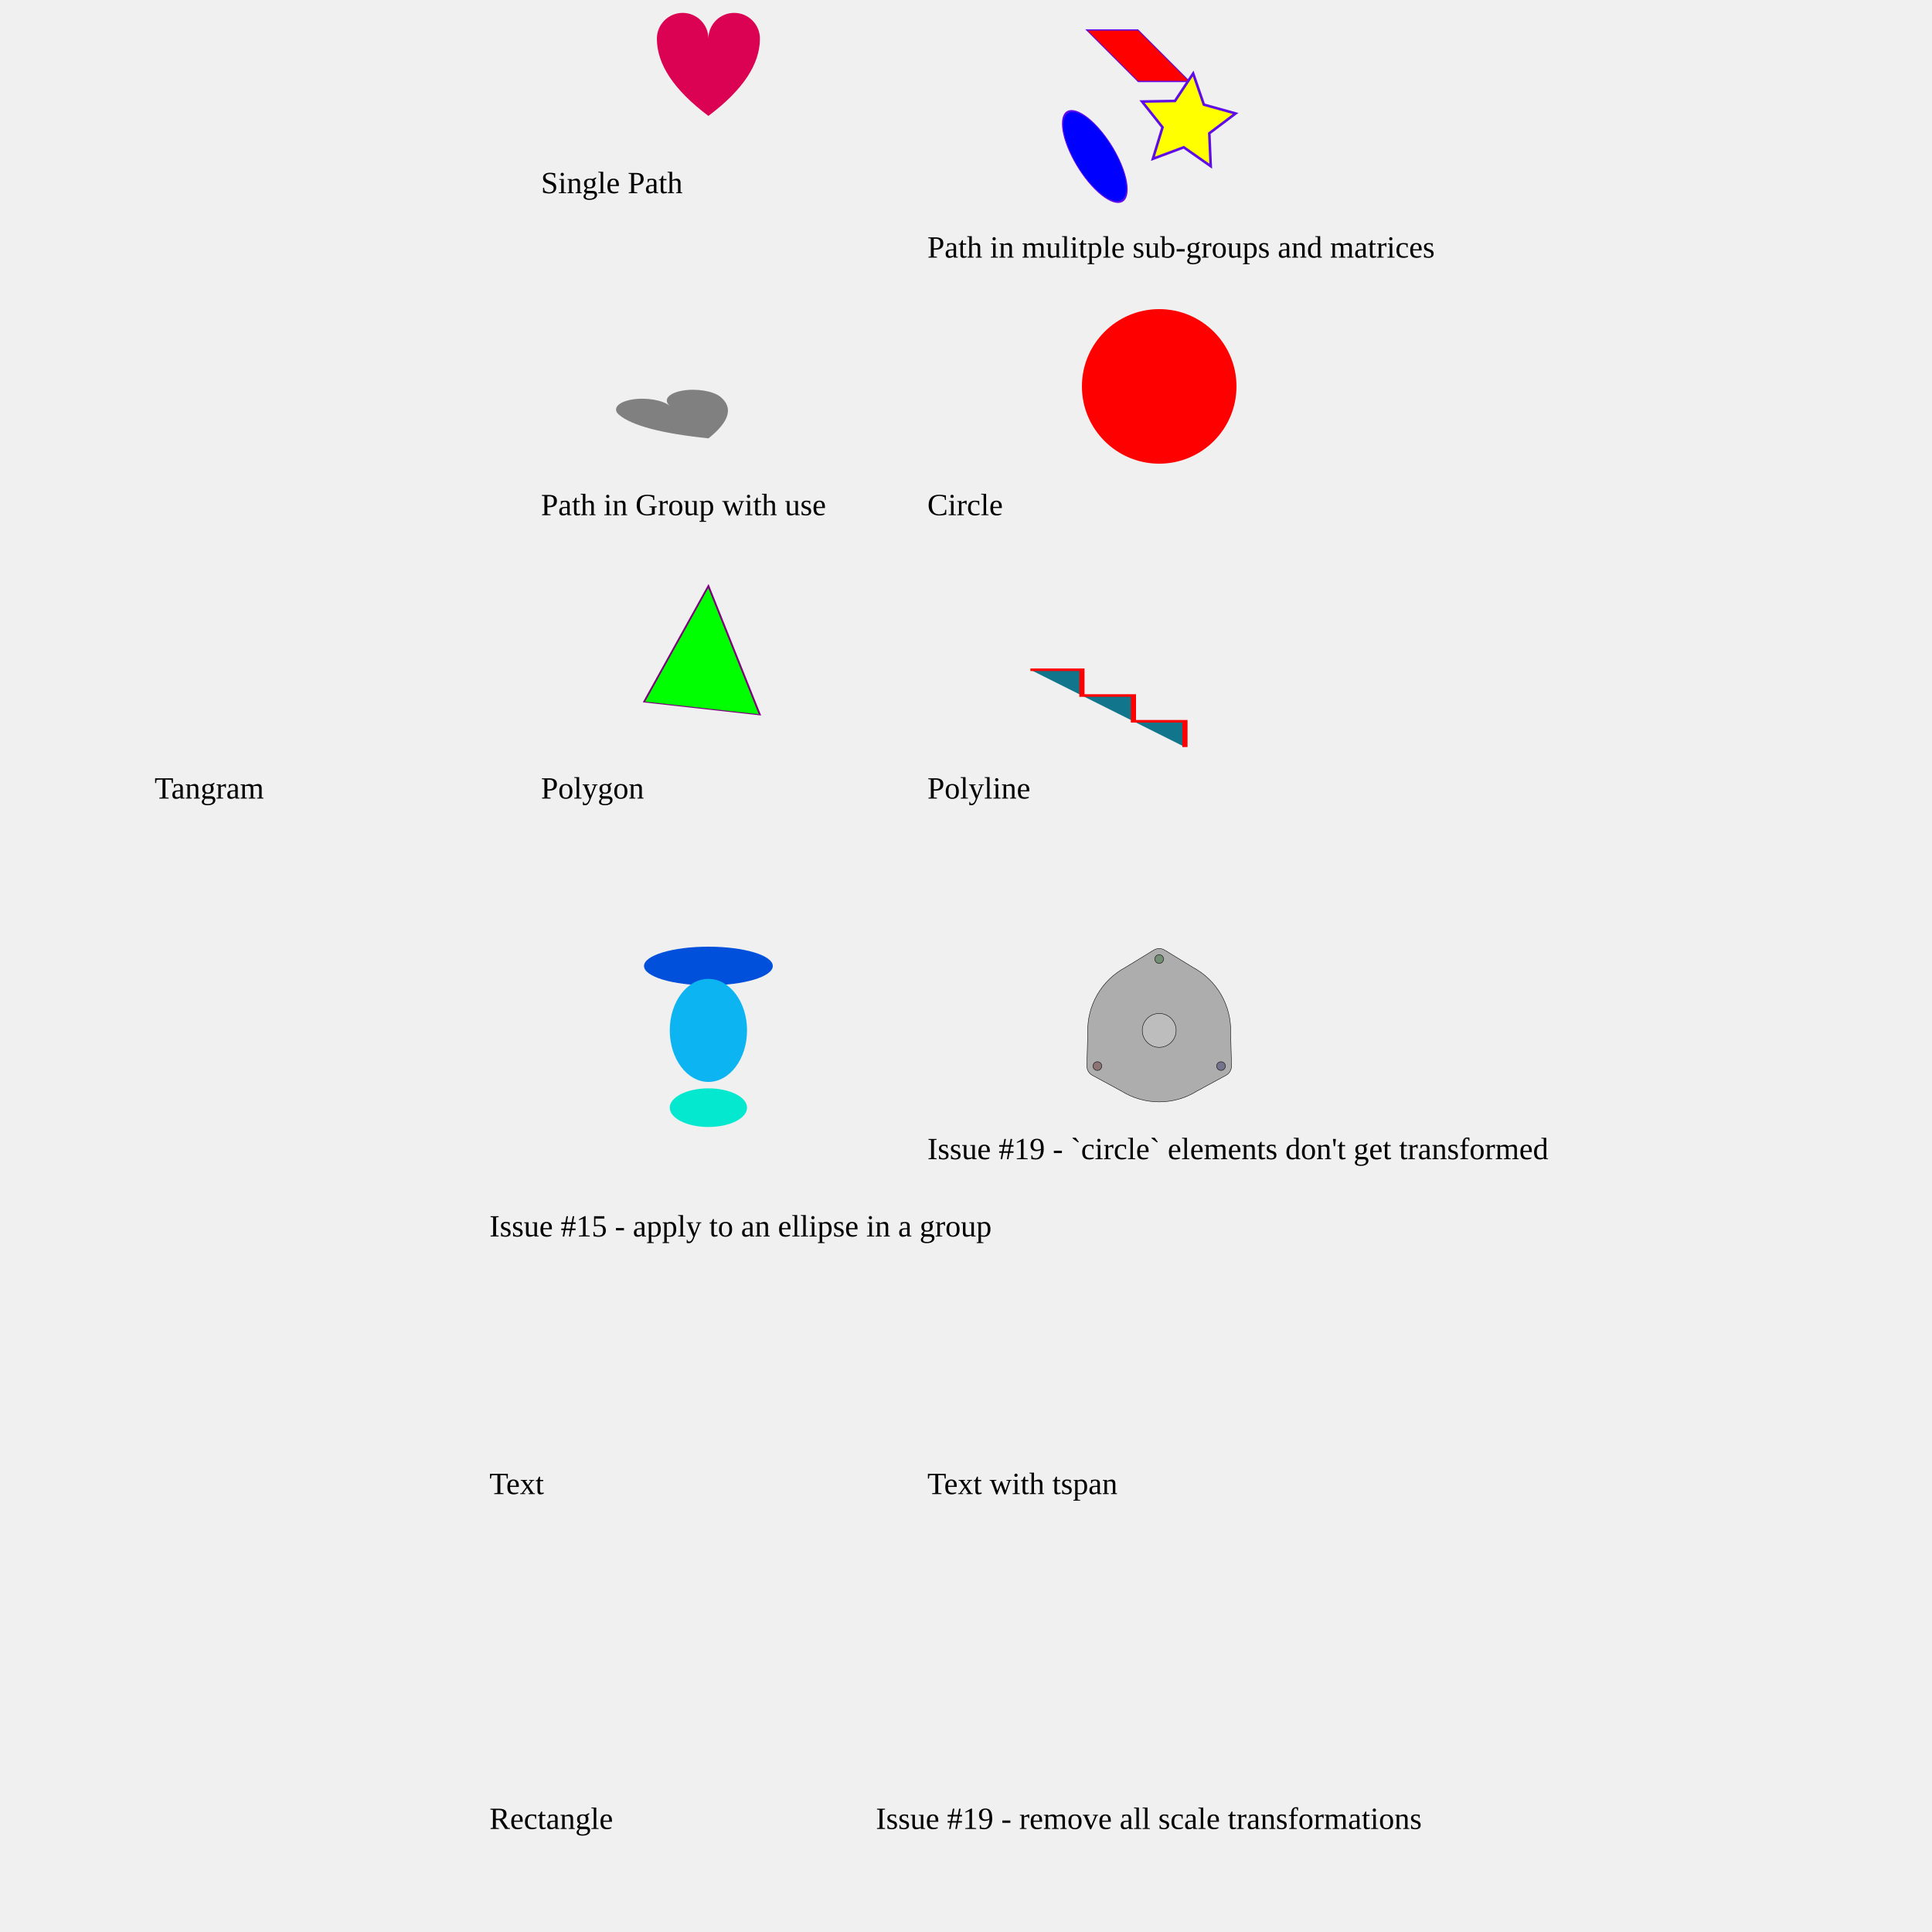
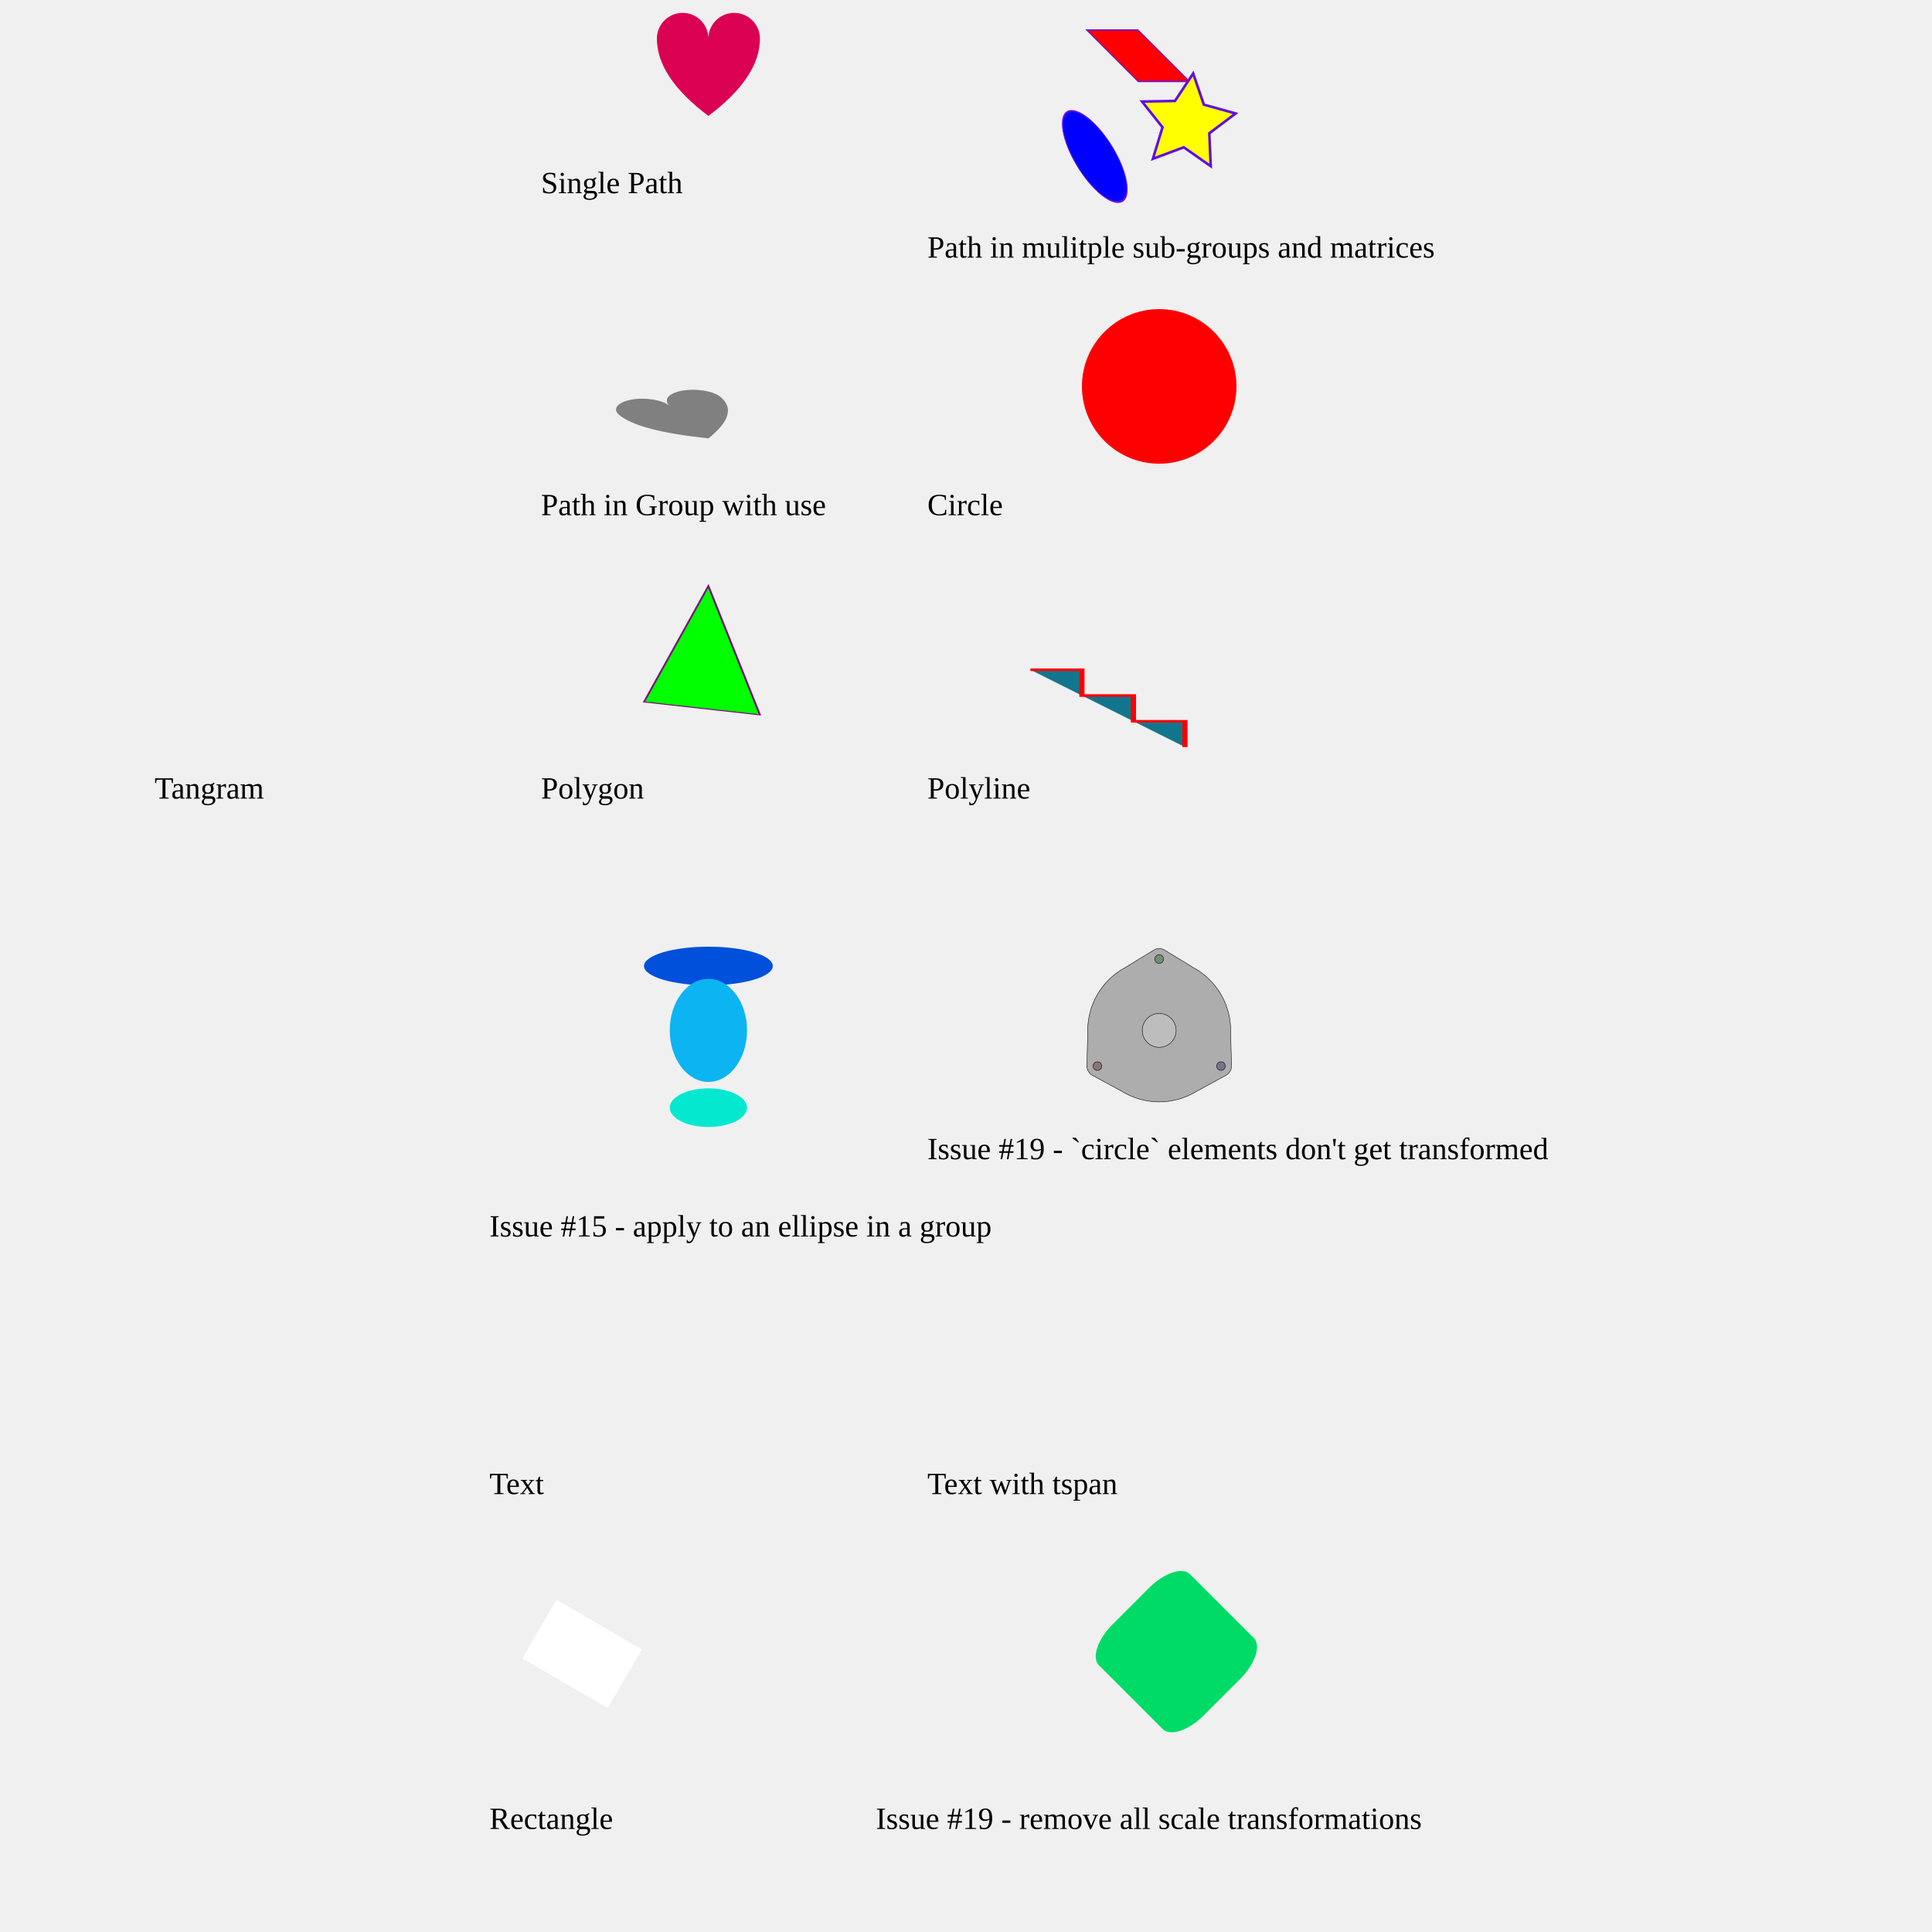
<svg xmlns="http://www.w3.org/2000/svg" viewBox="0 0 1500 1500">
  <style>
    text.desc {
      font-size: 24px;
    }
  </style>
  <text class="desc" x="420" y="150">Single Path</text>
  <path id="heart" d="M 10,30 A 20,20 0,0,1 50,30 A 20,20 0,0,1 90,30 Q 90,60 50,90 Q 10,60 10,30 z" transform="translate(500,0)" style="fill:#db0153" />
  <text class="desc" x="420" y="400">Path in Group with use</text>
  <g id="test-path-group" transform="translate(500, 250)">
    <g id="tpg_1" fill="grey" transform="rotate(-10 50 100)                 translate(-36 45.5)                 skewX(40)                 scale(1 0.5)">
      <path id="heart2" d="M 10,30 A 20,20 0,0,1 50,30 A 20,20 0,0,1 90,30 Q 90,60 50,90 Q 10,60 10,30 z" />
    </g>
  </g>
  <text class="desc" x="720" y="200">Path in mulitple sub-groups and matrices</text>
  <g id="mulitple-sub-groups" transform="translate(750, 0)">
    <g id="msg-1" transform="matrix(1,0,0,1,4,-20)">
      <g id="msg-2" transform="matrix(0.5,0,0,0.5,0,0)">
        <path id="msg-rectangle" style="fill:red;stroke-width:2;stroke:#5f0ce8" d="M 92.642,86.498 H 172.642 V 166.498 H 92.642 Z" transform="matrix(1,0,1,1,0,0)" />
        <path id="msg-circle" style="fill:blue;stroke-width:2;stroke:#5f0ce8" d="m 242,91 a 50,50 0 0 1 -50,50 50,50 0 0 1 -50,-50 50,50 0 0 1 50,-50 50,50 0 0 1 50,50 z" transform="matrix(1,1,0,1,0,0)" />
      </g>
      <path id="msg-star" style="fill:yellow;stroke-width:2;stroke:#5f0ce8" d="m 186.001,149.023 -20.942,-14.665 -23.953,8.938 7.476,-24.449 -15.902,-20.018 25.562,-0.445 14.125,-21.31 8.323,24.173 24.632,6.848 -20.418,15.385 z" />
    </g>
  </g>
  <text class="desc" x="720" y="400">Circle</text>
  <circle id="circle" cx="0" cy="0" r="30" style="fill:red;stroke-width:1.5" transform="translate(900, 300) scale(2)" />
  <text class="desc" x="420" y="620">Polygon</text>
  <polygon id="triangle" points="200,10 250,190 160,210" style="fill:lime;stroke:purple;stroke-width:1.5" transform="translate(750, 450) scale(-1 0.5)" />
  <text class="desc" x="720" y="620">Polyline</text>
  <polyline id="steps" points="0,40 40,40 40,80 80,80 80,120 120,120 120,160" style="fill:#11768c;stroke:red;stroke-width:4" transform="translate(800, 500) scale(1 0.5)" />
  <text class="desc" x="380" y="1160">Text</text>
  <text class="desc" x="720" y="1160">Text with tspan</text>
  <text class="desc" x="120" y="620">Tangram</text>
  <text class="desc" x="380" y="960">Issue #15 - apply to an ellipse in a group</text>
  <g id="issue-15" transform="translate(550, 750)">
    <ellipse id="issue-15_1" cx="0" cy="0" rx="50" ry="30" style="fill:#0050DB;stroke-width:1.5" transform="scale(1 0.5)" />
    <ellipse id="issue-15_2" cx="0" cy="50" rx="60" ry="40" style="fill:#0CB5F2;stroke-width:1.5" transform="scale(0.5 1)" />
    <ellipse id="issue-15_3" cx="0" cy="100" rx="30" ry="15" style="fill:#05E8D0;stroke-width:1.5" transform="translate(0 10)" />
  </g>
  <text class="desc" x="720" y="900">Issue #19 - `circle` elements don't get transformed</text>
  <g id="issue-19" transform="translate(900, 800) scale(1,-1)">
    <path id="issue-19_1" d="M 55.469 -1.858 A 55.5 55.5 0 0 1 26.125 48.967L 4.252 62.352 A 8.147 8.147 0 0 1 -4.252 62.352L -26.125 48.967 A 55.5 55.5 0 0 1 -55.469 -1.858L -56.125 -27.493 A 8.147 8.147 0 0 1 -51.872 -34.859L -29.344 -47.108 A 55.5 55.5 0 0 1 29.344 -47.108L 51.872 -34.859 A 8.147 8.147 0 0 1 56.125 -27.493L 55.469 -1.858 " style="stroke:#000;stroke-width:0.35;fill:#29292955;fill-rule:evenodd" />
    <circle id="issue-19_2" cx="4.39931227243e-24" cy="1.67346641155e-24" r="13.145" style="stroke:#000;stroke-width:0.35;fill:#e0e0e055" />
    <circle id="issue-19_3" cx="-47.981" cy="-27.702" r="3.378" style="stroke:#000;stroke-width:0.35;fill:#50000055" />
    <circle id="issue-19_4" cx="2.61025905349e-29" cy="55.403" r="3.378" style="stroke:#000;stroke-width:0.35;fill:#00500055" />
    <circle id="issue-19_5" cx="47.981" cy="-27.702" r="3.378" style="stroke:#000;stroke-width:0.35;fill:#00005055" />
  </g>
  <text class="desc" x="680" y="1420">Issue #19 - remove all scale transformations</text>
+   <rect id="issue-10" x="350" y="20" width="100" height="100" rx="15" ry="30" style="fill:#00DB67" transform="translate(680, 950) rotate(45) scale(1,1)" />
  <text class="desc" x="380" y="1420">Rectangle</text>
+   <g id="test-path-group" transform="translate(380, 1260)">
+     <rect id="rectangle" y="-20.508" x="30.454" height="52.654" width="76.699" style="fill:#fff" transform="rotate(30.22803, 15, 15)       scale(1, -1)" />
+   </g>
</svg>
